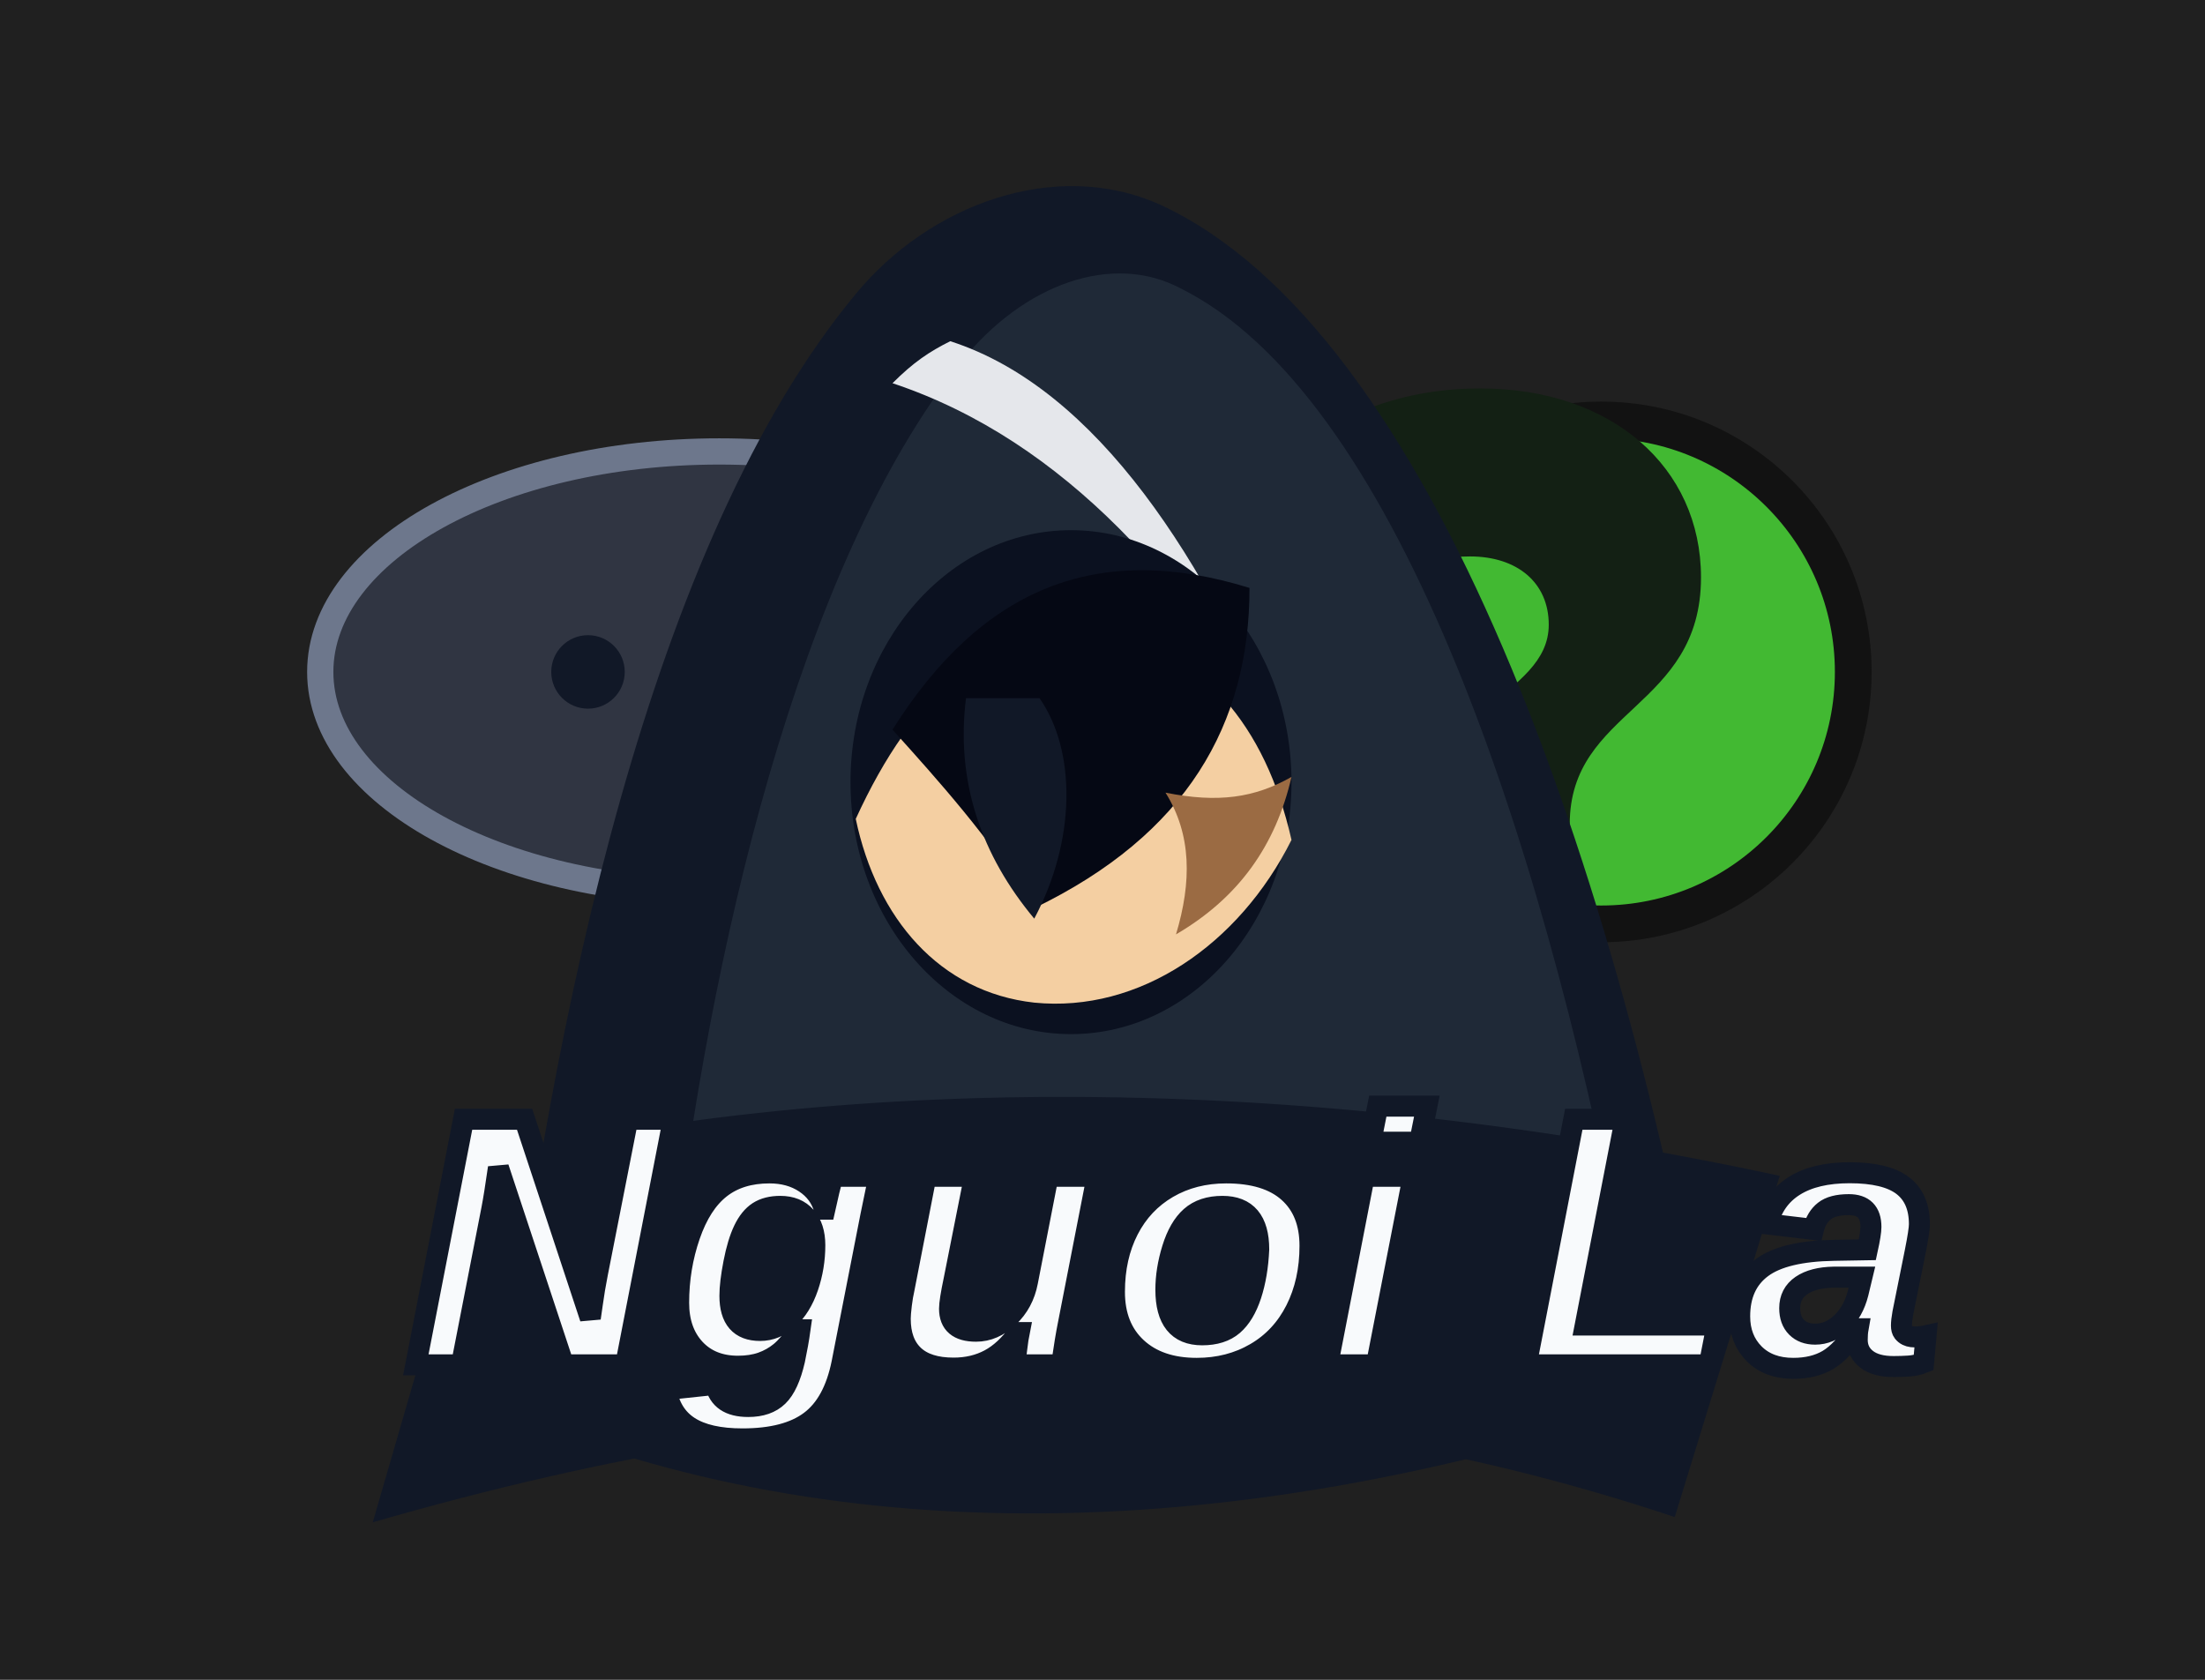
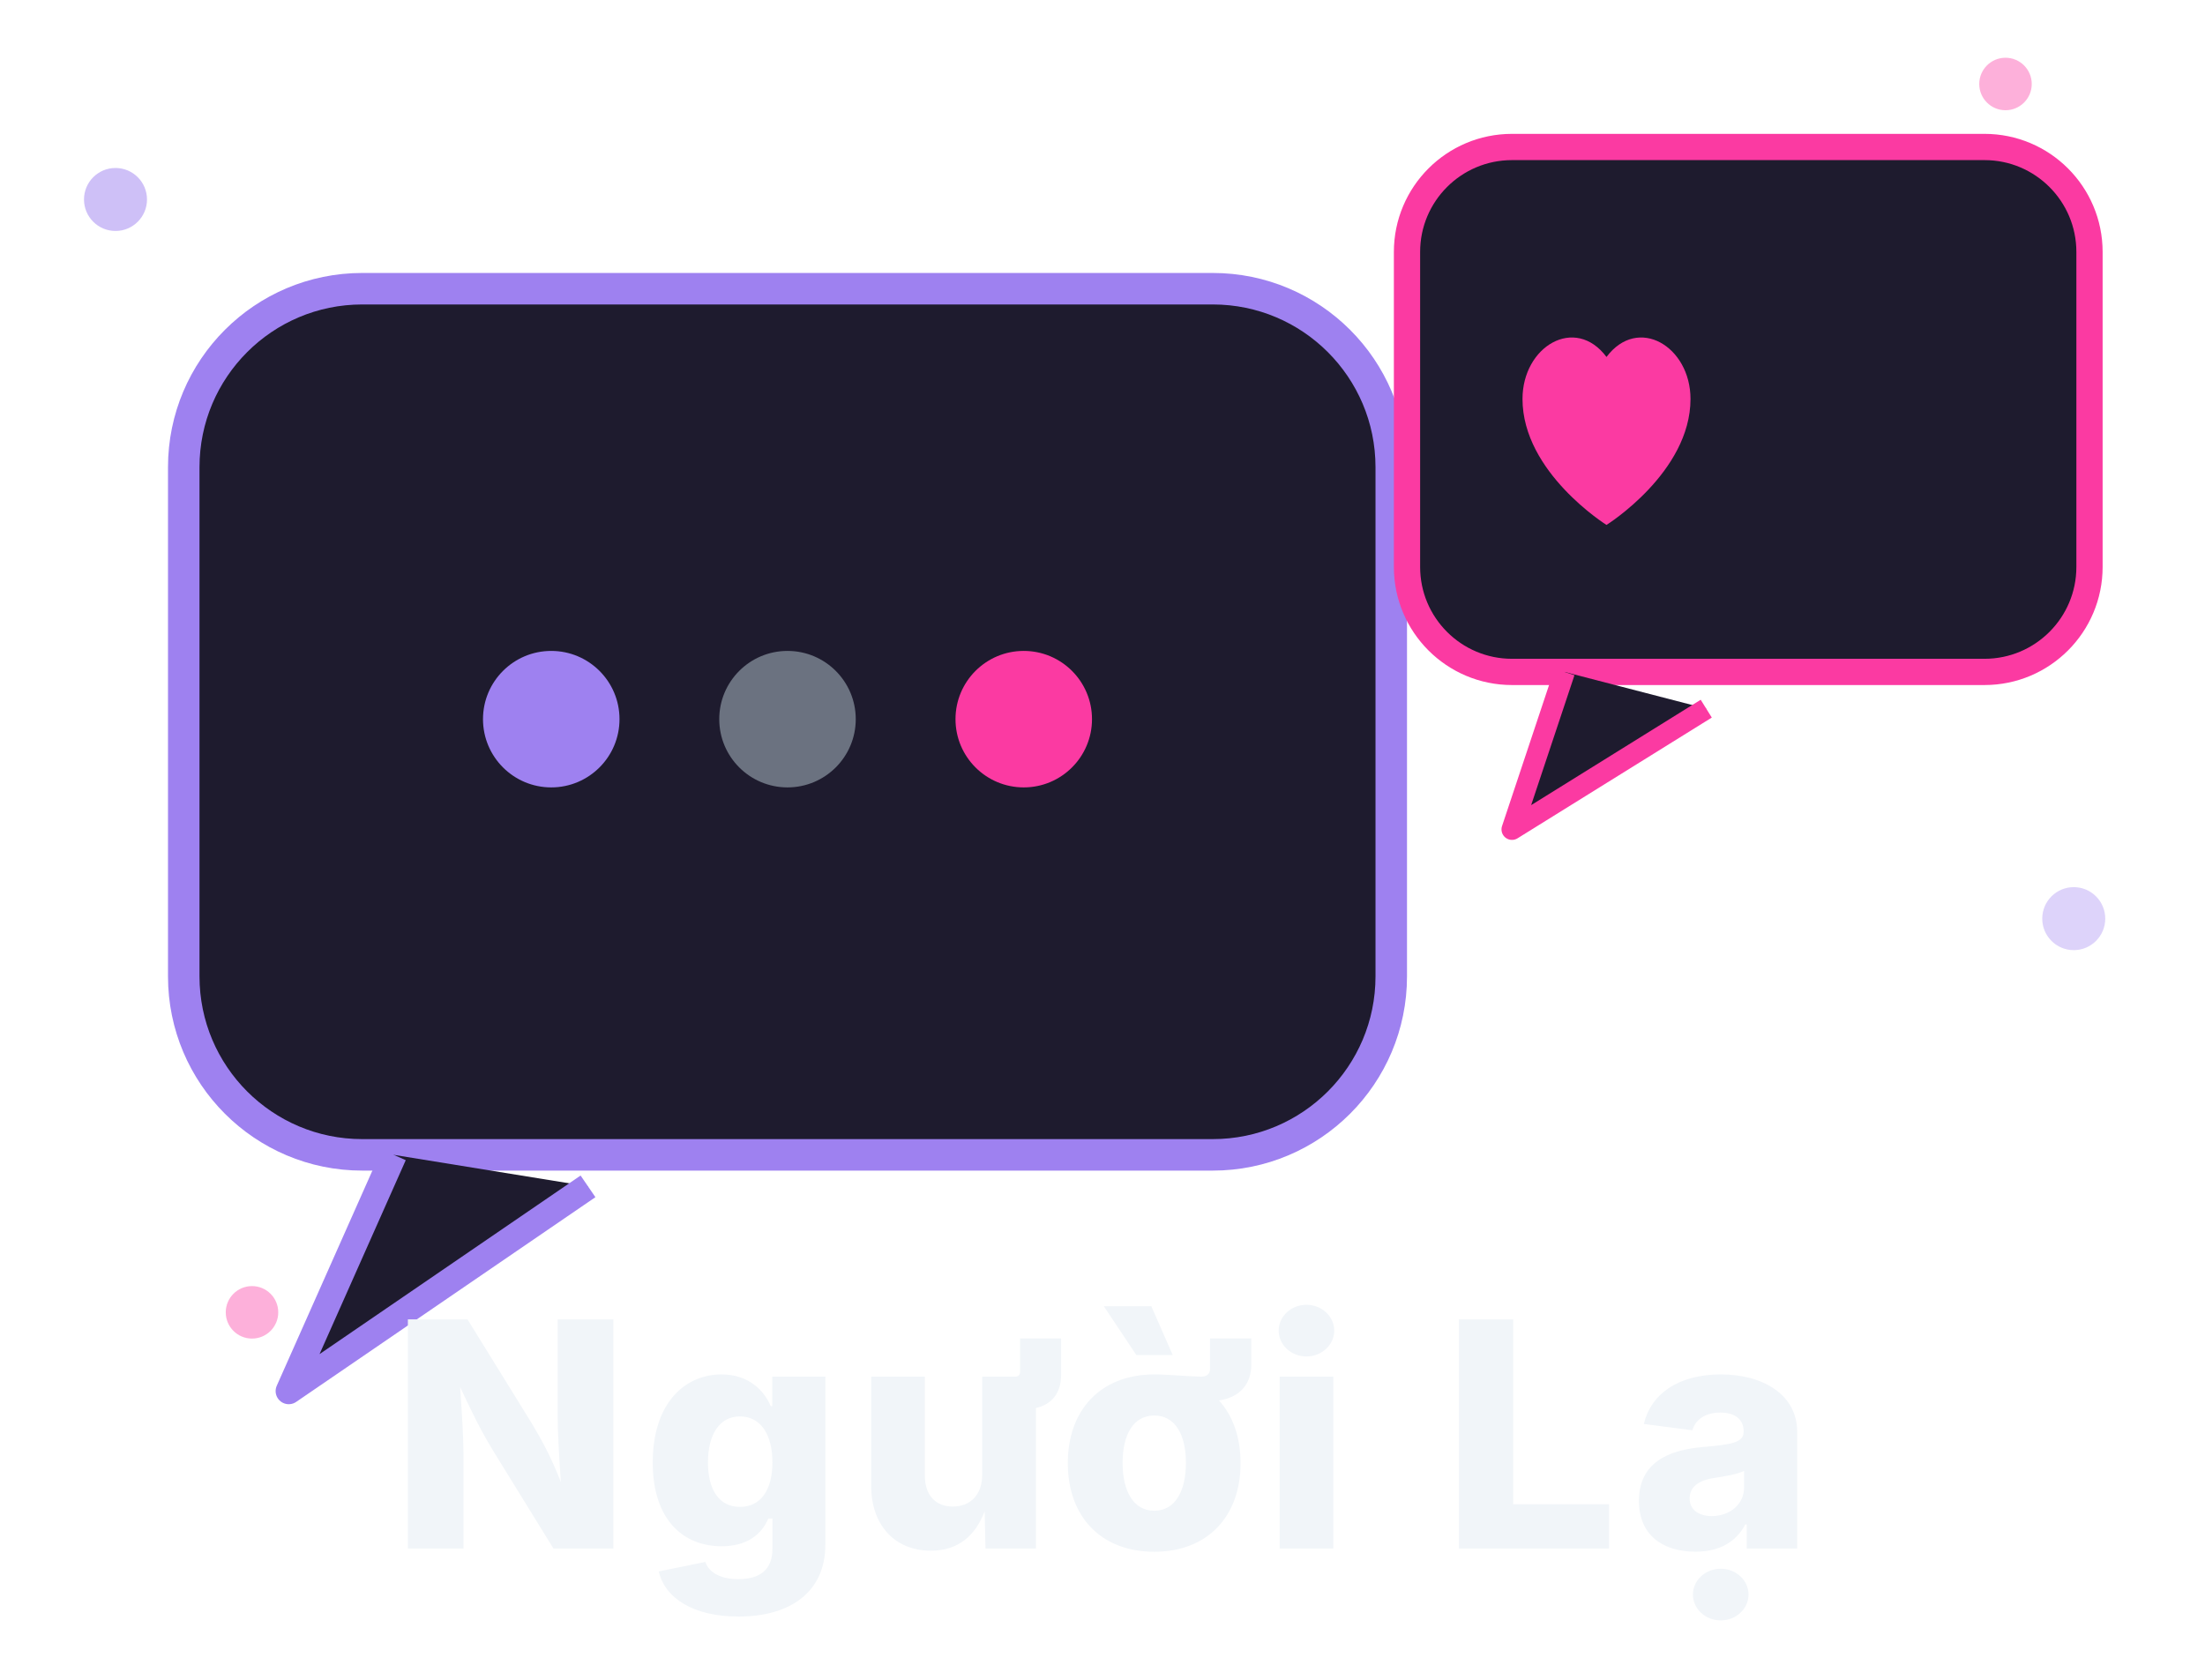
<svg xmlns="http://www.w3.org/2000/svg" width="420" height="320" viewBox="0 0 420 320" fill="none">
-   <rect width="420" height="320" fill="#202020" />
-   <ellipse cx="137" cy="128" rx="76" ry="42" fill="#303542" stroke="#6D778C" stroke-width="5" />
-   <circle cx="112" cy="128" r="7" fill="#111827" />
-   <circle cx="141" cy="128" r="7" fill="#111827" />
-   <circle cx="170" cy="128" r="7" fill="#111827" />
-   <circle cx="305" cy="128" r="48" fill="#42B932" stroke="#121212" stroke-width="7" />
-   <path d="M299 157c0-22 25-22 25-47 0-21-17-36-42-36-18 0-32 7-43 19l22 23c6-7 11-10 19-10 9 0 15 5 15 13 0 14-24 16-24 38h28Z" fill="#132014" />
-   <circle cx="285" cy="193" r="13" fill="#132014" />
-   <path d="M96 269c9-75 28-166 67-213 14-17 38-26 58-17 52 24 87 126 105 225-87 31-166 32-230 5Z" fill="#111827" />
-   <path d="M128 243c7-61 24-135 55-174 12-15 29-21 42-14 40 20 68 101 84 184-66 22-126 23-181 4Z" fill="#1F2937" />
-   <path d="M181 65c28 9 49 42 64 79-18-32-42-60-75-71 4-4 7-6 11-8Z" fill="#E5E7EB" />
-   <ellipse cx="204" cy="149" rx="42" ry="48" fill="#0B1120" />
-   <path d="M209 119c20 5 32 19 37 41-10 20-29 33-49 31-18-2-30-16-34-35 11-24 25-36 46-37Z" fill="#F4CFA2" />
-   <path d="M170 139c17-27 39-36 68-27 0 26-12 47-41 61-9-14-18-24-27-34Z" fill="#050814" />
-   <path d="M198 133c7 10 7 27-1 42-10-12-15-26-13-42h14Z" fill="#111827" />
-   <path d="M222 151c10 2 17 1 24-3-3 13-10 23-22 30 3-10 3-19-2-27Z" fill="#9B6B43" />
-   <path d="M91 221c73-17 160-16 248 3l-20 65c-81-27-158-25-248 1l20-69Z" fill="#111827" />
-   <text x="78" y="260" fill="#F8FAFC" font-family="Arial Black, Arial, sans-serif" font-size="68" font-style="italic" font-weight="900" stroke="#111827" stroke-width="4">Nguoi La</text>
+   <rect x="35" y="55" width="230" height="165" rx="34" fill="#1E1B2E" stroke="#9E81F0" stroke-width="6" />
+   <path d="M75 220 L55 265 L112 226" fill="#1E1B2E" stroke="#9E81F0" stroke-width="5" stroke-linejoin="round" />
+   <circle cx="105" cy="137" r="13" fill="#9E81F0" />
+   <circle cx="150" cy="137" r="13" fill="#6B7280" />
+   <circle cx="195" cy="137" r="13" fill="#FB3AA2" />
+   <rect x="268" y="28" width="130" height="100" rx="20" fill="#1E1B2E" stroke="#FB3AA2" stroke-width="5" />
+   <path d="M298 128 L288 158 L325 135" fill="#1E1B2E" stroke="#FB3AA2" stroke-width="4" stroke-linejoin="round" />
+   <path d="M322 76 C322 66 312 60 306 68 C300 60 290 66 290 76 C290 90 306 100 306 100 C306 100 322 90 322 76Z" fill="#FB3AA2" />
+   <circle cx="22" cy="38" r="6" fill="#9E81F0" opacity="0.5" />
+   <circle cx="382" cy="16" r="5" fill="#FB3AA2" opacity="0.4" />
+   <circle cx="395" cy="175" r="6" fill="#9E81F0" opacity="0.35" />
+   <circle cx="48" cy="250" r="5" fill="#FB3AA2" opacity="0.4" />
+   <text x="210" y="295" fill="#F1F5F9" font-family="system-ui, -apple-system, sans-serif" font-size="60" font-weight="800" text-anchor="middle" letter-spacing="2">Người Lạ</text>
</svg>
